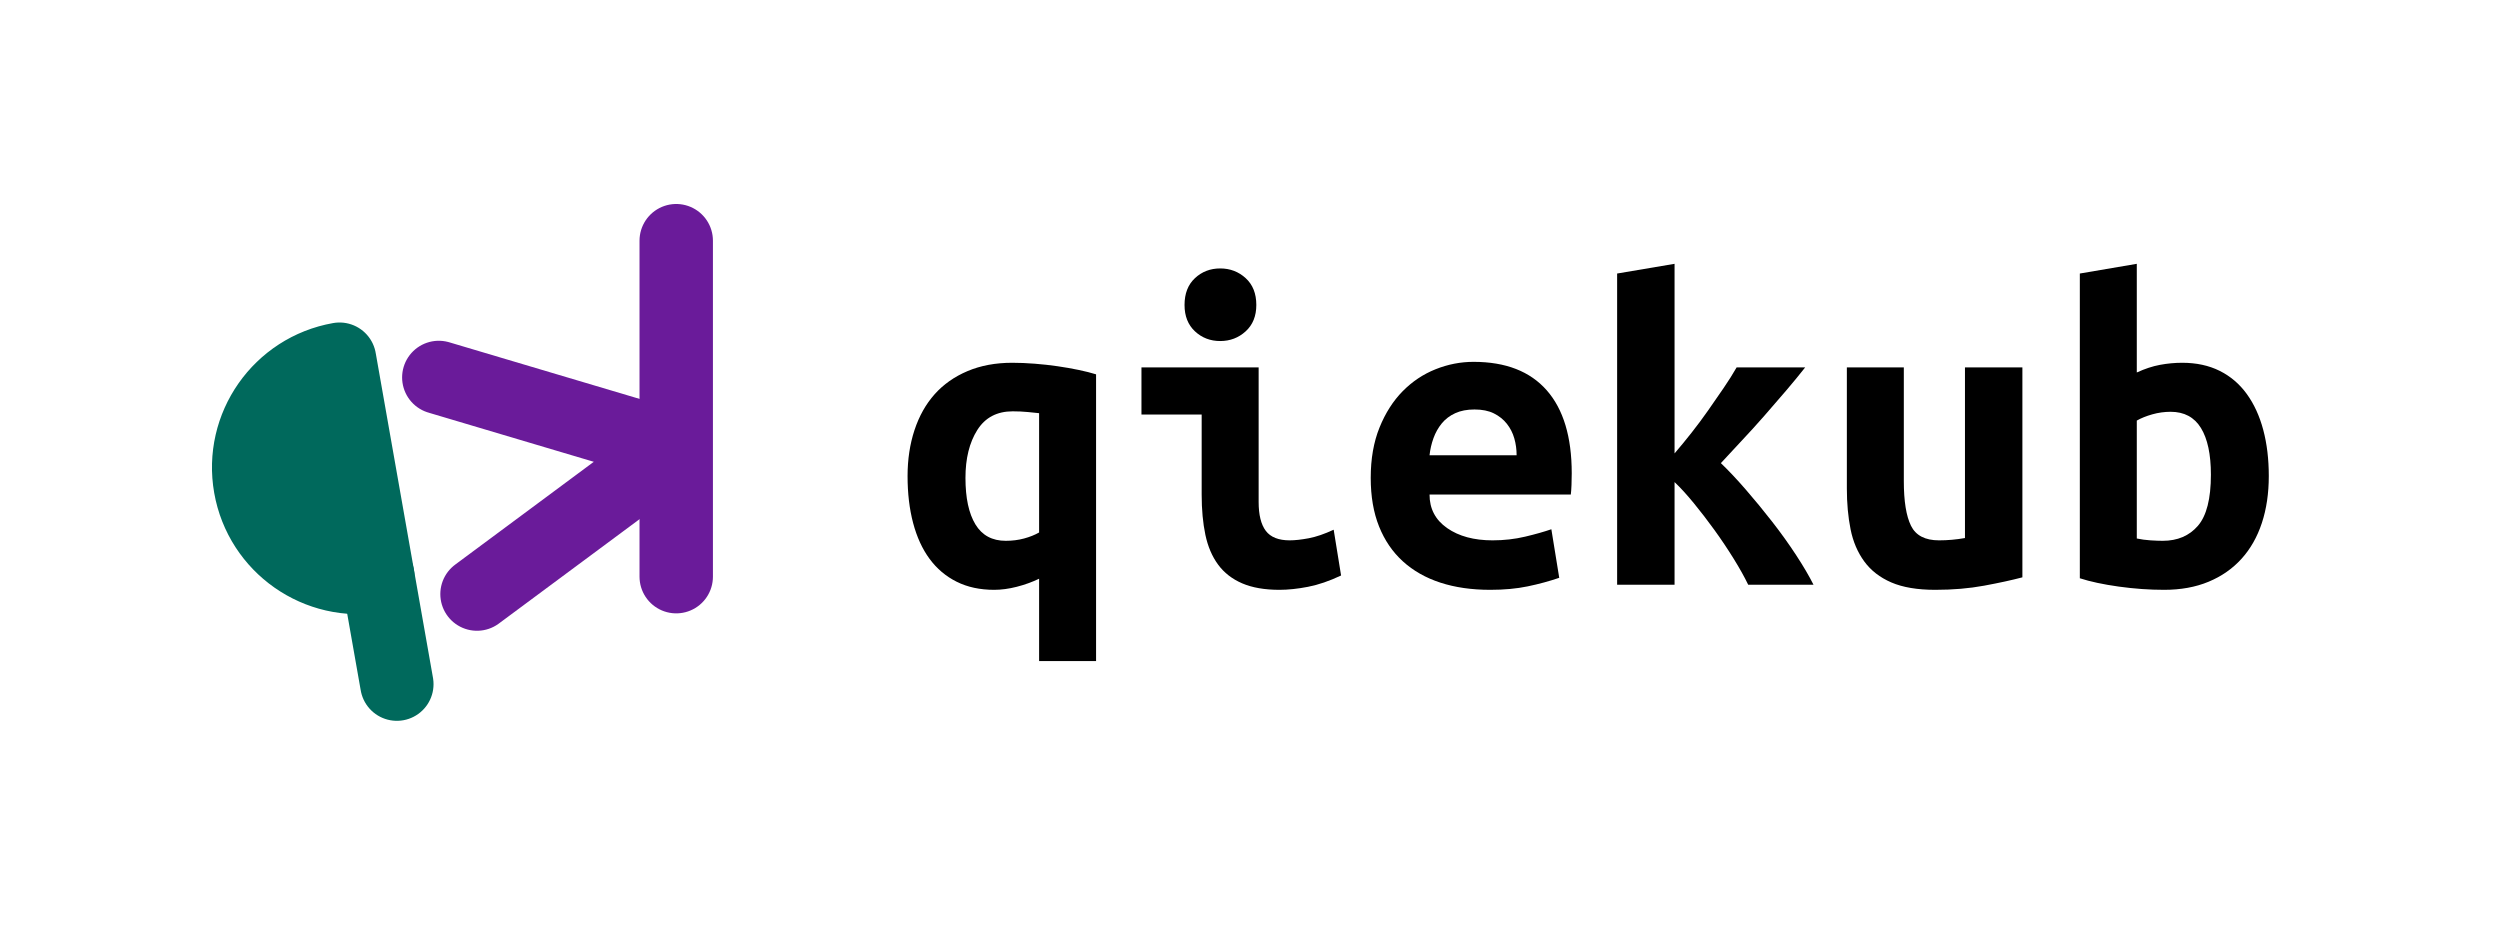
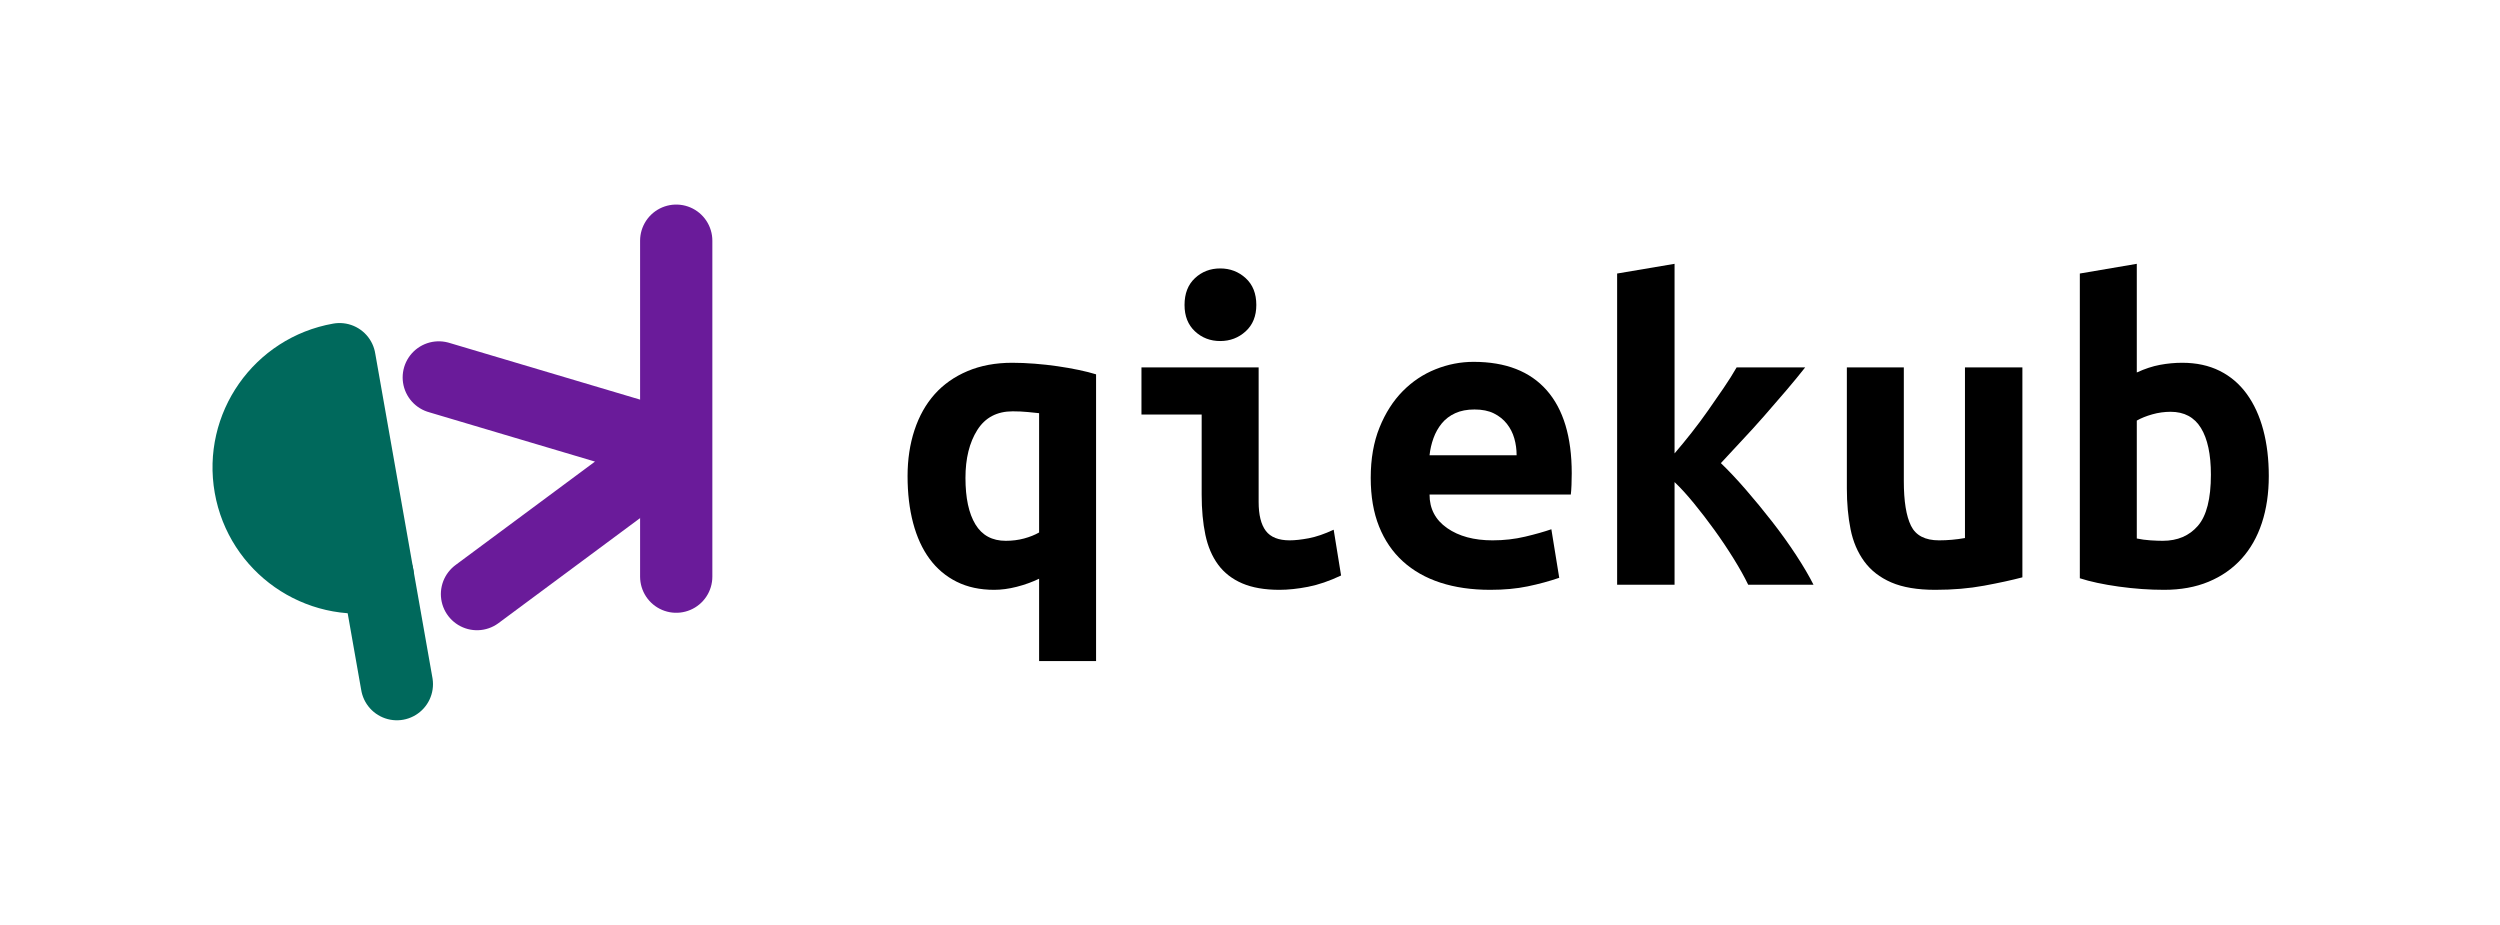
<svg xmlns="http://www.w3.org/2000/svg" width="100%" height="100%" viewBox="0 0 346 128" version="1.1" xml:space="preserve" style="fill-rule:evenodd;clip-rule:evenodd;stroke-linecap:round;stroke-linejoin:round;stroke-miterlimit:1.5;">
  <rect id="_-Logo---Horizontal---Colored---Transparent---Dark-on-Light" x="0" y="0" width="346" height="128" style="fill:none;" />
  <g>
    <g>
-       <path d="M52.282,79.695l2.644,14.992" style="fill:none;stroke:#00695c;stroke-width:10.15px;" />
-       <path d="M46.995,49.709c-8.281,1.46 -13.81,9.356 -12.35,17.636c1.46,8.281 9.356,13.81 17.637,12.35l-2.644,-14.993l-2.643,-14.993Z" style="fill:#00695c;stroke:#00695c;stroke-width:10.15px;" />
-       <path d="M66.015,82.223l27.343,-20.281l-32.631,-9.705" style="fill:none;stroke:#6a1b9a;stroke-width:10.15px;" />
-       <path d="M93.589,33.311l0,46.499" style="fill:none;stroke:#6a1b9a;stroke-width:10.16px;" />
+       <path d="M52.282,79.695l2.644,14.992" style="fill:none;stroke:#00695c;stroke-width:10px;" />
+       <path d="M46.995,49.709c-8.281,1.46 -13.81,9.356 -12.35,17.636c1.46,8.281 9.356,13.81 17.637,12.35l-2.644,-14.993l-2.643,-14.993Z" style="fill:#00695c;stroke:#00695c;stroke-width:10px;" />
+       <path d="M66.015,82.223l27.343,-20.281l-32.631,-9.705" style="fill:none;stroke:#6a1b9a;stroke-width:10px;" />
+       <path d="M93.589,33.311l0,46.499" style="fill:none;stroke:#6a1b9a;stroke-width:10px;" />
    </g>
    <path id="QueerMap" d="M133.62,66.144c-0,2.773 0.459,4.917 1.378,6.432c0.919,1.515 2.318,2.272 4.198,2.272c0.898,-0 1.742,-0.107 2.532,-0.32c0.791,-0.213 1.485,-0.491 2.084,-0.832l-0,-16.512c-0.385,-0.043 -0.908,-0.096 -1.571,-0.16c-0.662,-0.064 -1.357,-0.096 -2.083,-0.096c-2.179,-0 -3.814,0.864 -4.904,2.592c-1.09,1.728 -1.634,3.936 -1.634,6.624Zm-8.013,-0.256c-0,-2.304 0.32,-4.427 0.961,-6.368c0.641,-1.941 1.571,-3.595 2.789,-4.96c1.218,-1.365 2.735,-2.432 4.551,-3.2c1.816,-0.768 3.878,-1.152 6.186,-1.152c0.983,-0 2.019,0.043 3.109,0.128c1.09,0.085 2.147,0.203 3.173,0.352c1.025,0.149 1.998,0.32 2.916,0.512c0.919,0.192 1.72,0.395 2.404,0.608l0,39.68l-7.884,-0l-0,-11.392c-0.983,0.469 -2.019,0.843 -3.109,1.12c-1.09,0.277 -2.126,0.416 -3.109,0.416c-1.966,-0 -3.697,-0.373 -5.192,-1.12c-1.496,-0.747 -2.746,-1.803 -3.75,-3.168c-1.005,-1.365 -1.763,-3.019 -2.276,-4.96c-0.513,-1.941 -0.769,-4.107 -0.769,-6.496Z" style="fill-rule:nonzero;" />
    <path d="M173.875,42.208c0,1.536 -0.491,2.752 -1.474,3.648c-0.983,0.896 -2.158,1.344 -3.526,1.344c-1.367,-0 -2.532,-0.448 -3.493,-1.344c-0.962,-0.896 -1.442,-2.112 -1.442,-3.648c-0,-1.579 0.48,-2.816 1.442,-3.712c0.961,-0.896 2.126,-1.344 3.493,-1.344c1.368,-0 2.543,0.448 3.526,1.344c0.983,0.896 1.474,2.133 1.474,3.712Zm11.731,37.44c-1.624,0.768 -3.152,1.291 -4.583,1.568c-1.432,0.277 -2.746,0.416 -3.943,0.416c-2.051,-0 -3.771,-0.299 -5.16,-0.896c-1.389,-0.597 -2.5,-1.461 -3.333,-2.592c-0.833,-1.131 -1.421,-2.507 -1.763,-4.128c-0.342,-1.621 -0.513,-3.477 -0.513,-5.568l0,-11.072l-8.333,-0l0,-6.528l16.218,-0l-0,18.624c-0,1.792 0.331,3.125 0.993,4c0.663,0.875 1.763,1.312 3.302,1.312c0.726,-0 1.602,-0.096 2.628,-0.288c1.025,-0.192 2.179,-0.587 3.461,-1.184l1.026,6.336Z" style="fill-rule:nonzero;" />
    <path d="M189.708,66.144c0,-2.645 0.406,-4.971 1.218,-6.976c0.812,-2.005 1.881,-3.68 3.205,-5.024c1.325,-1.344 2.842,-2.357 4.552,-3.04c1.709,-0.683 3.461,-1.024 5.256,-1.024c4.444,-0 7.82,1.312 10.128,3.936c2.308,2.624 3.461,6.453 3.461,11.488c0,0.512 -0.01,1.045 -0.032,1.6c-0.021,0.555 -0.053,1.003 -0.096,1.344l-19.551,-0c0,1.963 0.812,3.509 2.436,4.64c1.624,1.131 3.718,1.696 6.282,1.696c1.581,-0 3.088,-0.171 4.519,-0.512c1.432,-0.341 2.639,-0.683 3.622,-1.024l1.09,6.72c-1.368,0.469 -2.821,0.864 -4.359,1.184c-1.539,0.32 -3.269,0.48 -5.192,0.48c-2.564,-0 -4.861,-0.331 -6.891,-0.992c-2.03,-0.661 -3.761,-1.643 -5.193,-2.944c-1.431,-1.301 -2.532,-2.912 -3.301,-4.832c-0.769,-1.92 -1.154,-4.16 -1.154,-6.72Zm20.192,-3.136c0,-0.811 -0.106,-1.589 -0.32,-2.336c-0.214,-0.747 -0.556,-1.419 -1.026,-2.016c-0.47,-0.597 -1.068,-1.077 -1.795,-1.44c-0.726,-0.363 -1.623,-0.544 -2.692,-0.544c-1.025,-0 -1.912,0.171 -2.66,0.512c-0.748,0.341 -1.368,0.811 -1.859,1.408c-0.491,0.597 -0.876,1.28 -1.154,2.048c-0.278,0.768 -0.459,1.557 -0.545,2.368l12.051,-0Z" style="fill-rule:nonzero;" />
    <path d="M231.759,62.752c0.769,-0.896 1.549,-1.845 2.34,-2.848c0.79,-1.003 1.56,-2.037 2.307,-3.104c0.748,-1.067 1.464,-2.101 2.148,-3.104c0.684,-1.003 1.282,-1.952 1.795,-2.848l9.487,-0c-0.77,0.981 -1.646,2.048 -2.629,3.2c-0.982,1.152 -1.997,2.325 -3.044,3.52c-1.047,1.195 -2.094,2.347 -3.141,3.456c-1.047,1.109 -1.998,2.133 -2.853,3.072c1.069,1.024 2.222,2.251 3.462,3.68c1.239,1.429 2.457,2.912 3.653,4.448c1.197,1.536 2.297,3.072 3.302,4.608c1.004,1.536 1.805,2.901 2.403,4.096l-9.038,-0c-0.513,-1.067 -1.186,-2.272 -2.019,-3.616c-0.833,-1.344 -1.72,-2.667 -2.66,-3.968c-0.94,-1.301 -1.891,-2.539 -2.853,-3.712c-0.961,-1.173 -1.848,-2.144 -2.66,-2.912l0,14.208l-7.949,-0l0,-43.072l7.949,-1.344l0,26.24Z" style="fill-rule:nonzero;" />
    <path d="M279.899,79.904c-1.453,0.384 -3.215,0.768 -5.288,1.152c-2.073,0.384 -4.327,0.576 -6.763,0.576c-2.478,-0 -4.508,-0.341 -6.089,-1.024c-1.582,-0.683 -2.832,-1.653 -3.75,-2.912c-0.919,-1.259 -1.55,-2.741 -1.891,-4.448c-0.342,-1.707 -0.513,-3.584 -0.513,-5.632l-0,-16.768l7.884,-0l0,15.744c0,2.773 0.331,4.832 0.994,6.176c0.662,1.344 1.955,2.016 3.878,2.016c1.197,-0 2.393,-0.107 3.59,-0.32l-0,-23.616l7.948,-0l0,29.056Z" style="fill-rule:nonzero;" />
    <path d="M305.989,65.696c-0,-2.816 -0.46,-4.971 -1.379,-6.464c-0.918,-1.493 -2.318,-2.24 -4.198,-2.24c-0.855,-0 -1.699,0.117 -2.532,0.352c-0.834,0.235 -1.549,0.523 -2.148,0.864l0,16.32c0.599,0.128 1.229,0.213 1.891,0.256c0.663,0.043 1.229,0.064 1.699,0.064c2.051,-0 3.675,-0.693 4.872,-2.08c1.196,-1.387 1.795,-3.744 1.795,-7.072Zm8.012,0.192c0,2.389 -0.32,4.555 -0.961,6.496c-0.641,1.941 -1.581,3.595 -2.821,4.96c-1.239,1.365 -2.756,2.421 -4.551,3.168c-1.795,0.747 -3.846,1.12 -6.154,1.12c-2.051,-0 -4.145,-0.149 -6.282,-0.448c-2.136,-0.299 -3.931,-0.683 -5.384,-1.152l-0,-42.176l7.884,-1.344l0,15.04c1.111,-0.512 2.18,-0.864 3.205,-1.056c1.026,-0.192 2.052,-0.288 3.077,-0.288c1.966,-0 3.697,0.373 5.193,1.12c1.495,0.747 2.745,1.813 3.749,3.2c1.005,1.387 1.763,3.04 2.276,4.96c0.513,1.92 0.769,4.053 0.769,6.4Z" style="fill-rule:nonzero;" />
  </g>
</svg>
